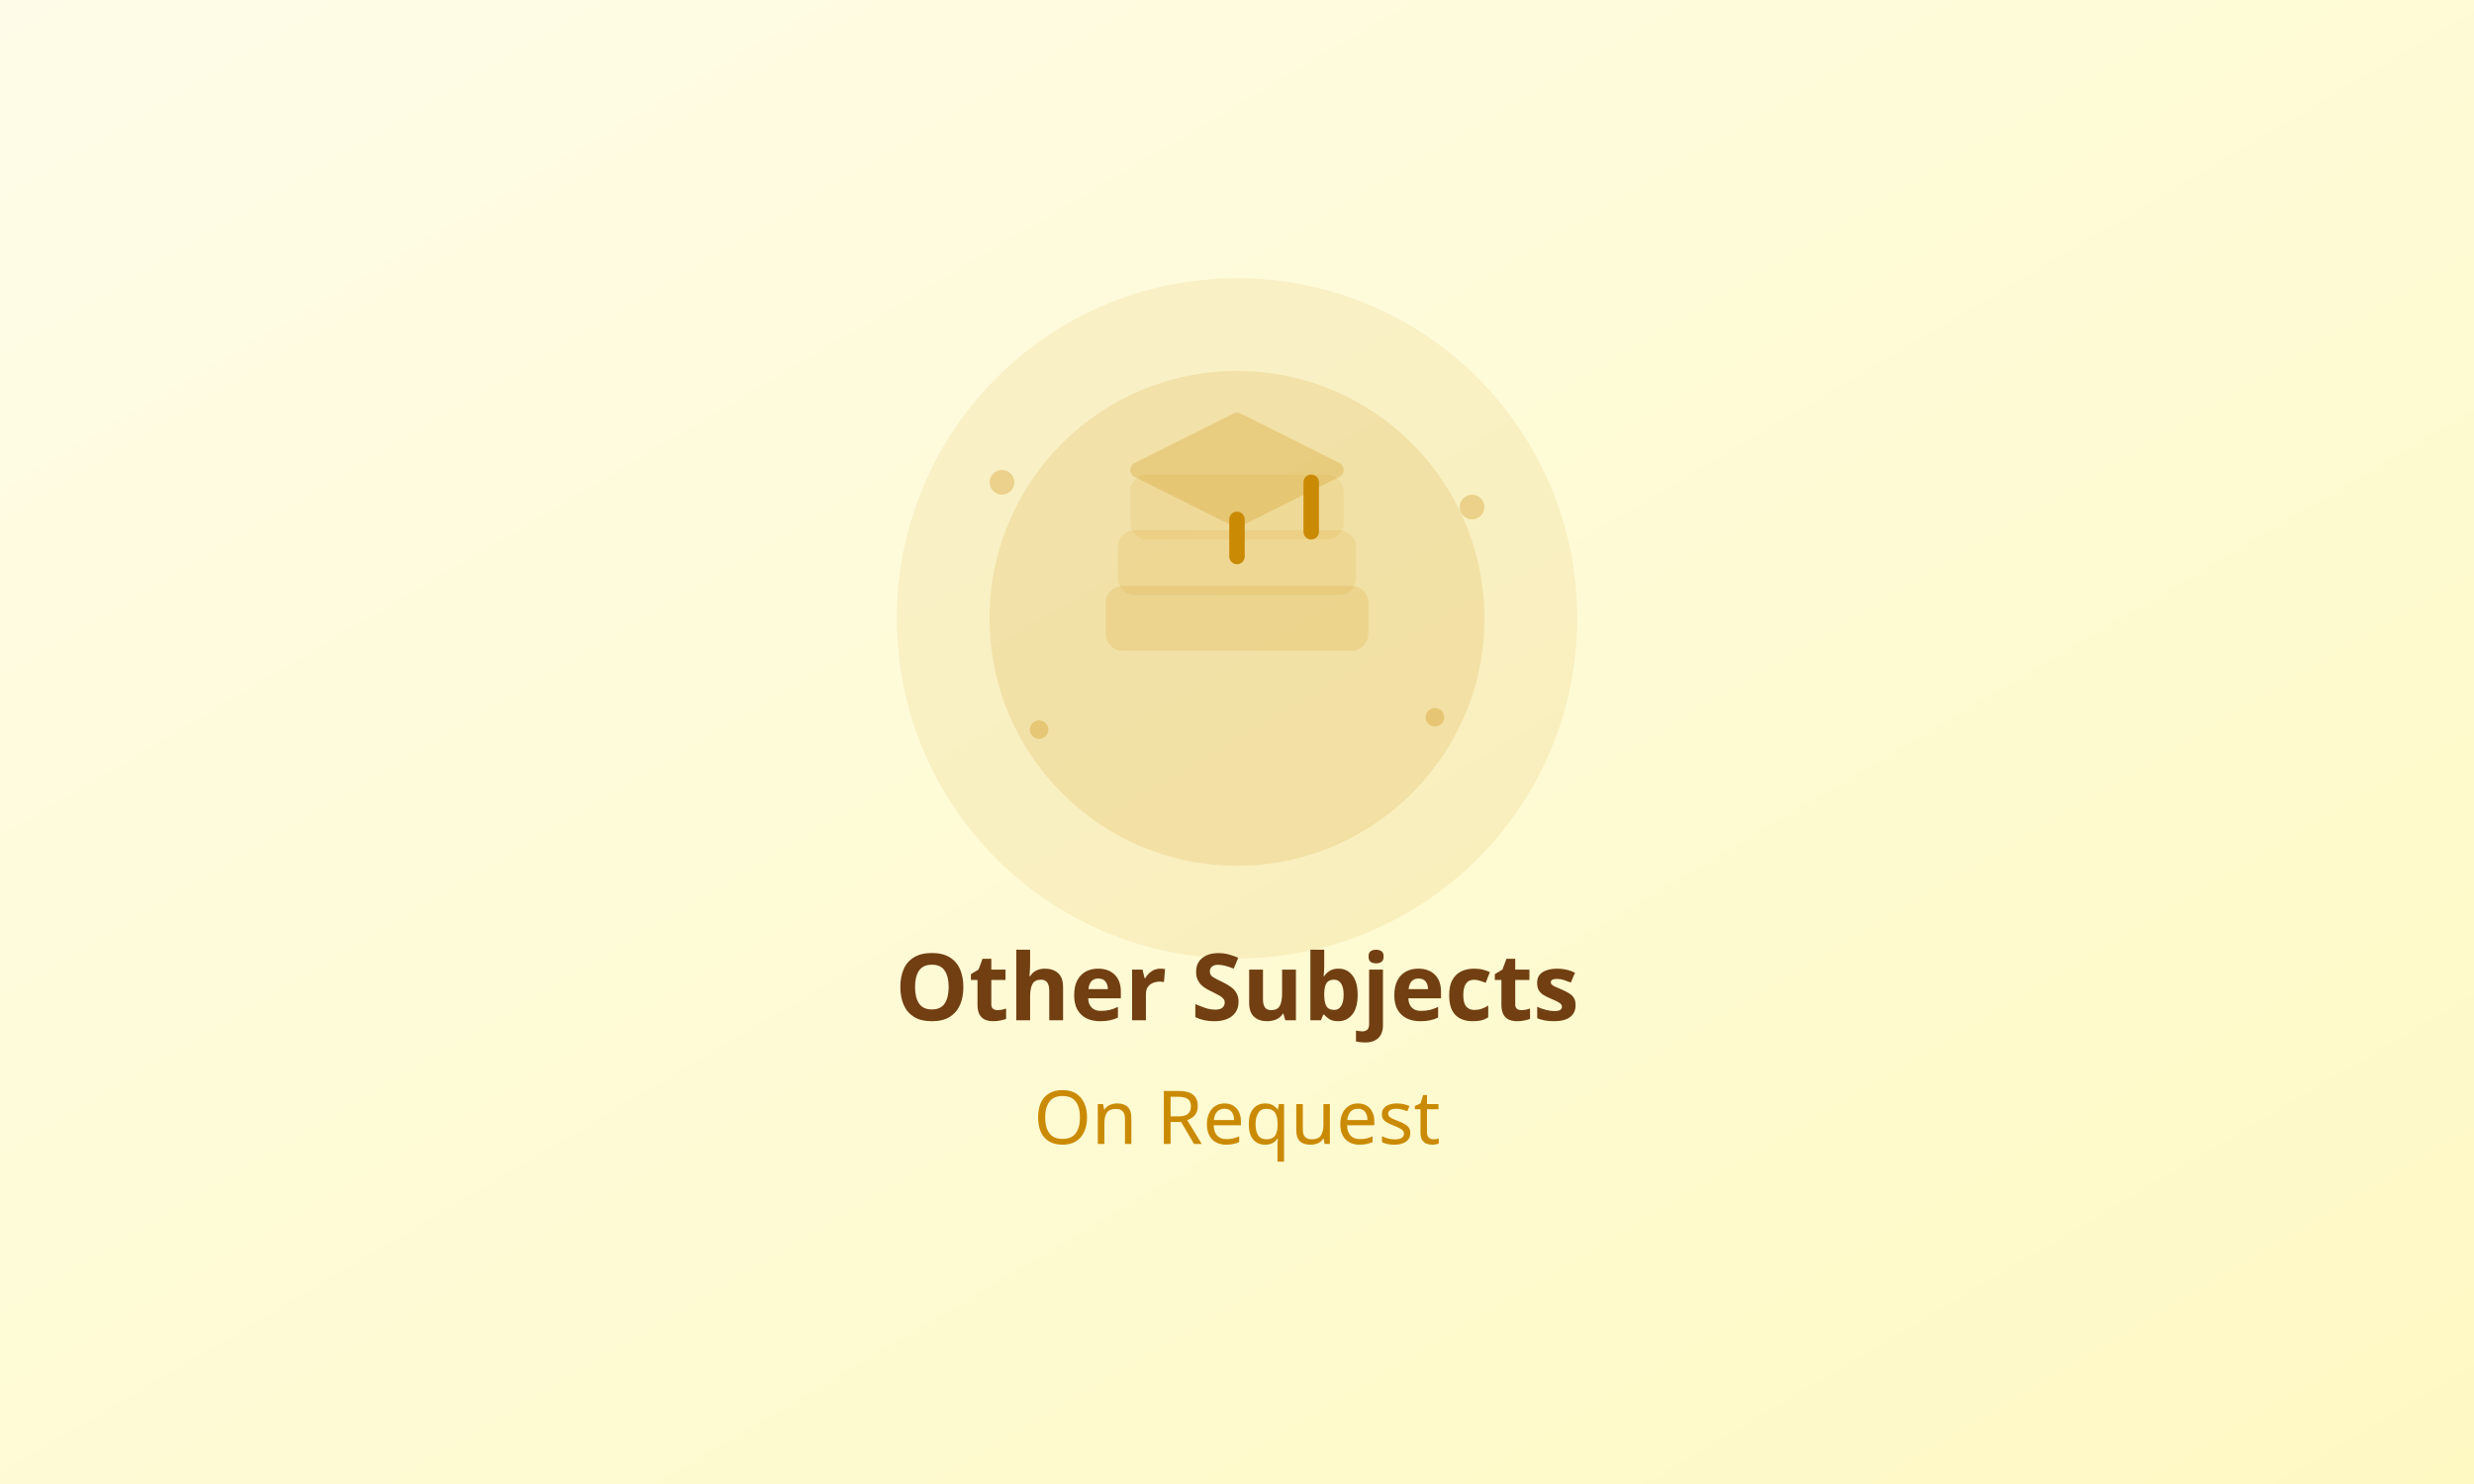
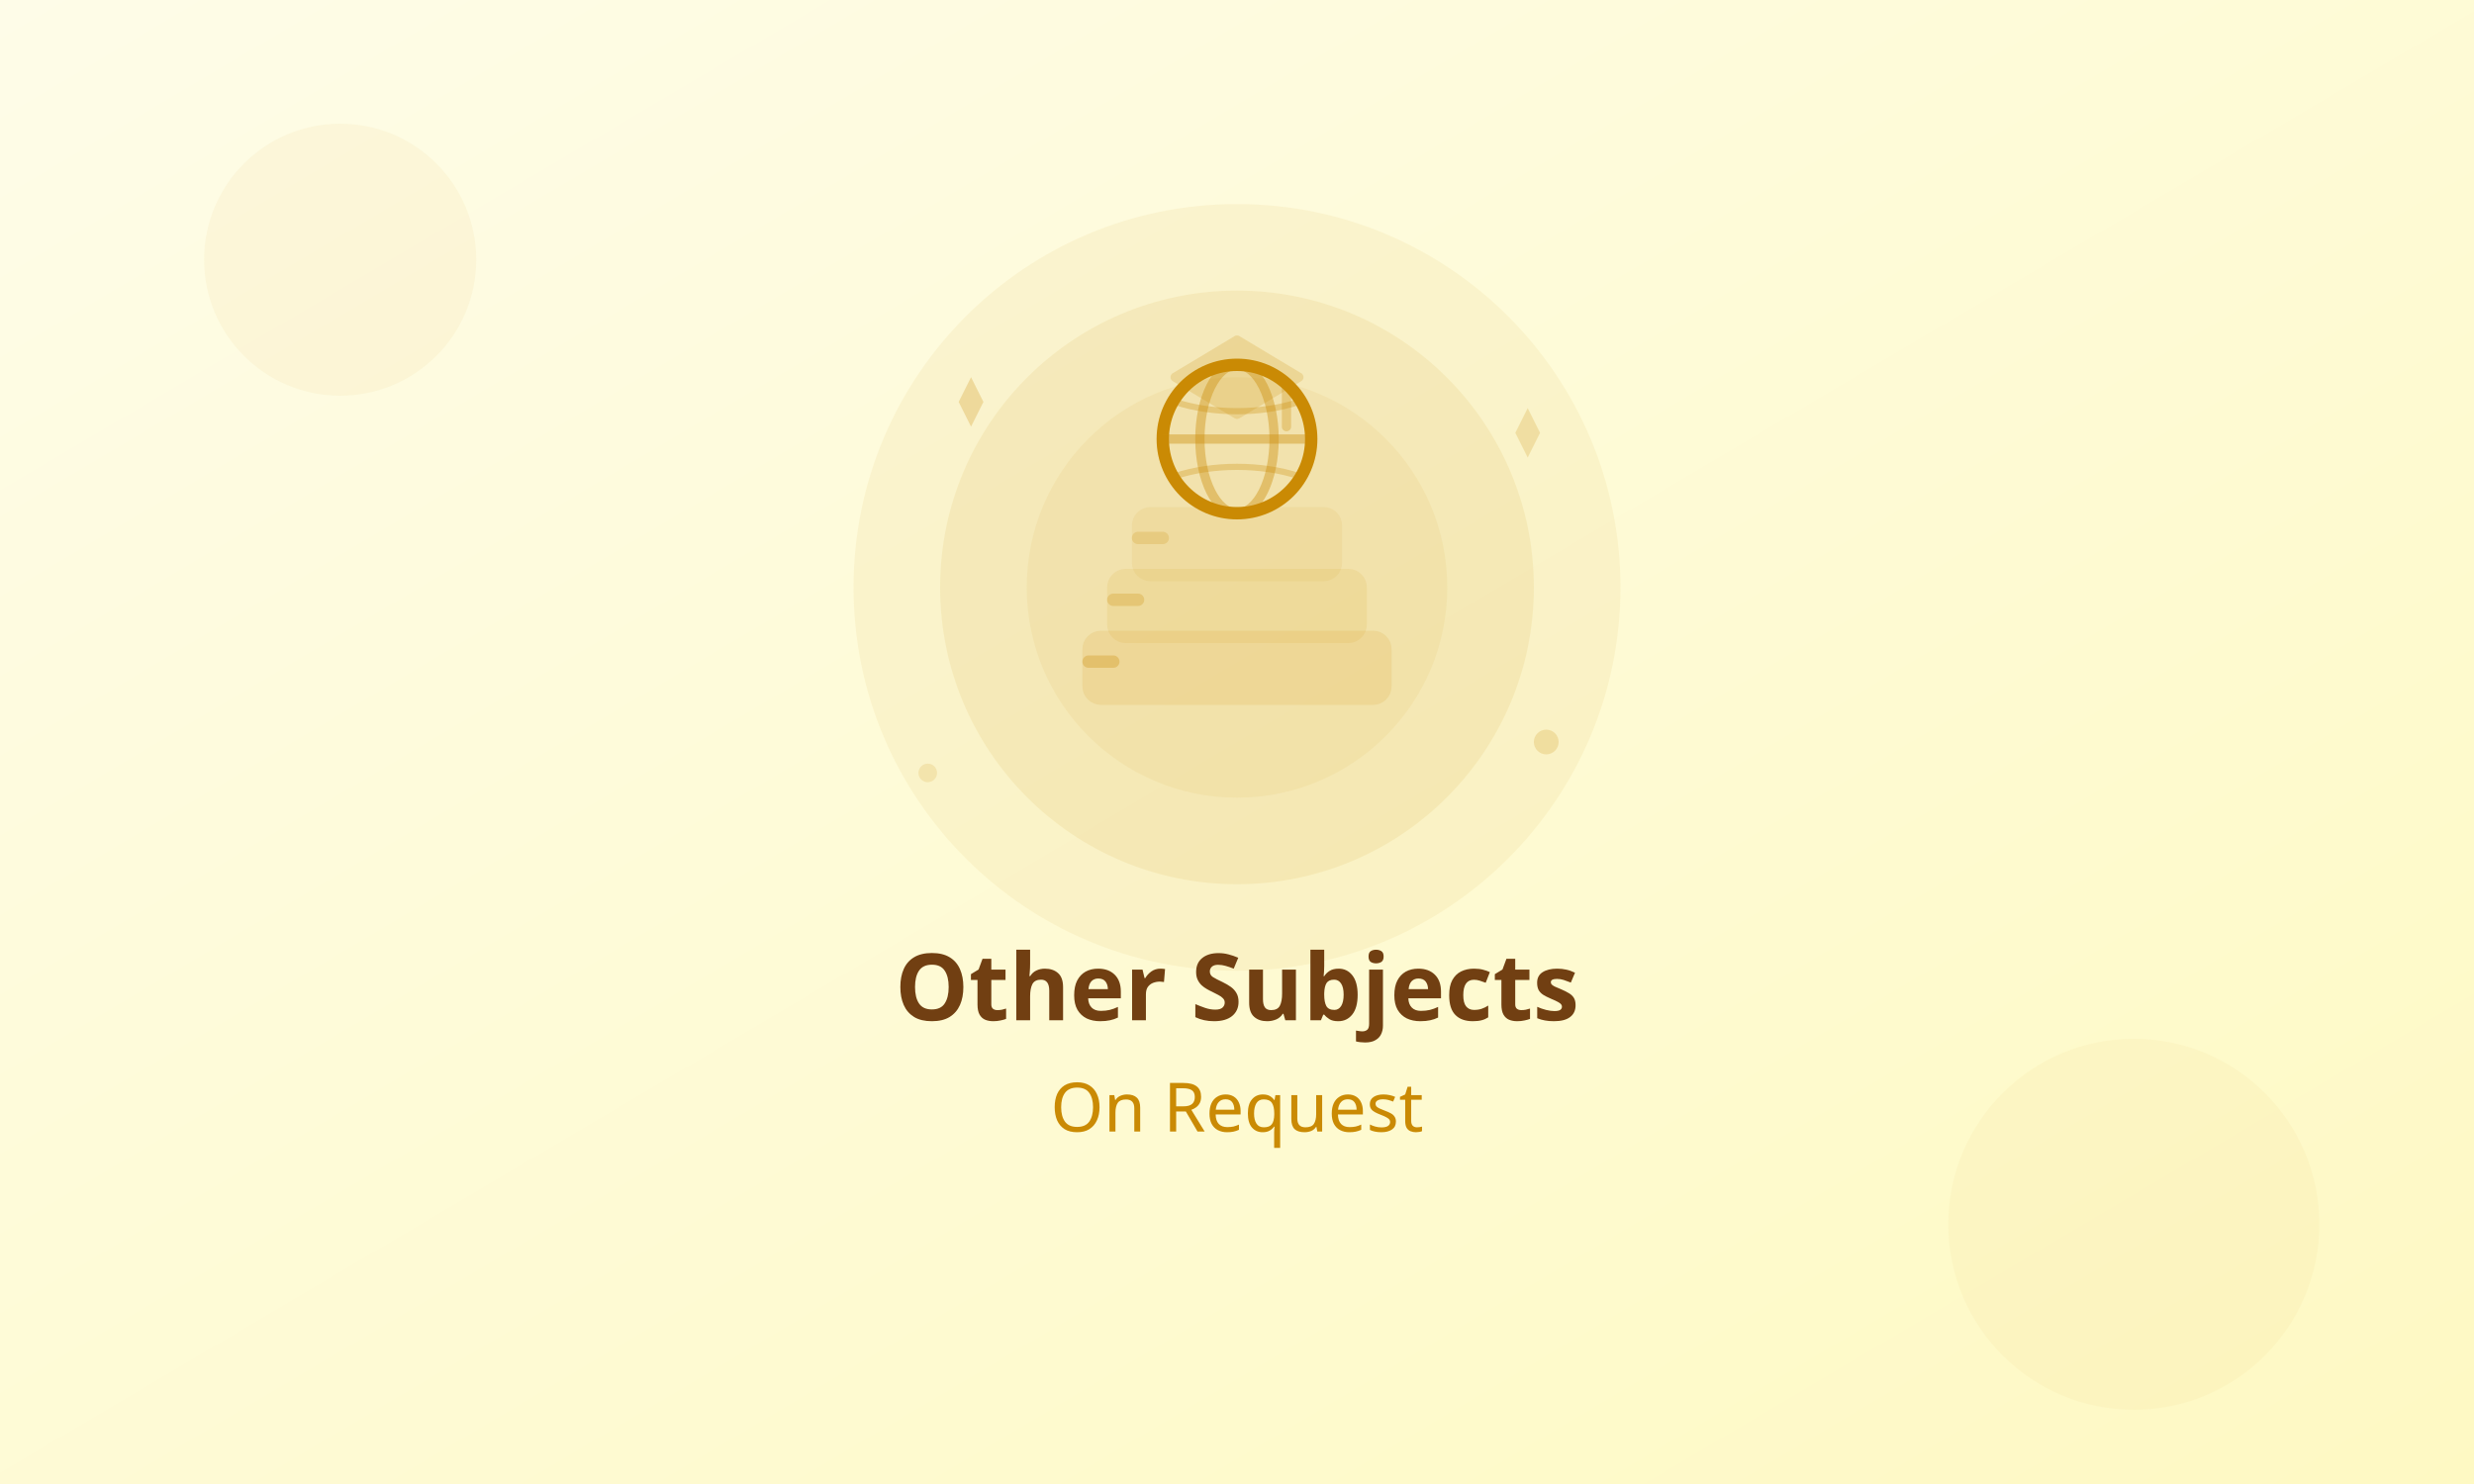
<svg xmlns="http://www.w3.org/2000/svg" viewBox="0 0 400 240">
  <defs>
-     <linearGradient id="bg" x1="0%" y1="0%" x2="100%" y2="100%">
+     <linearGradient id="bgOS" x1="0%" y1="0%" x2="100%" y2="100%">
      <stop offset="0%" style="stop-color:#fefce8" />
      <stop offset="100%" style="stop-color:#fef9c3" />
    </linearGradient>
  </defs>
-   <rect width="400" height="240" fill="url(#bg)" />
-   <circle cx="200" cy="100" r="55" fill="#ca8a04" opacity="0.1" />
-   <circle cx="200" cy="100" r="40" fill="#ca8a04" opacity="0.15" />
-   <g transform="translate(200,92)" fill="none" stroke="#ca8a04" stroke-width="2.5" stroke-linecap="round" stroke-linejoin="round">
-     <rect x="-20" y="4" width="40" height="8" rx="1.5" fill="#ca8a04" opacity="0.15" />
-     <rect x="-18" y="-5" width="36" height="8" rx="1.5" fill="#ca8a04" opacity="0.12" />
-     <rect x="-16" y="-14" width="32" height="8" rx="1.5" fill="#ca8a04" opacity="0.1" />
-     <path d="M0 -24 L-16 -16 L0 -8 L16 -16Z" fill="#ca8a04" opacity="0.25" />
-     <line x1="0" y1="-8" x2="0" y2="-2" />
-     <path d="M12 -14 L12 -6" />
+   <rect width="400" height="240" fill="url(#bgOS)" />
+   <circle cx="55" cy="42" r="22" fill="#ca8a04" opacity="0.05" />
+   <circle cx="345" cy="198" r="30" fill="#ca8a04" opacity="0.04" />
+   <circle cx="200" cy="95" r="62" fill="#ca8a04" opacity="0.07" />
+   <circle cx="200" cy="95" r="48" fill="#ca8a04" opacity="0.09" />
+   <circle cx="200" cy="95" r="34" fill="#ca8a04" opacity="0.07" />
+   <g transform="translate(200,95)" fill="none" stroke="#ca8a04" stroke-linecap="round" stroke-linejoin="round">
+     <rect x="-24" y="8" width="48" height="10" rx="2" stroke-width="2" fill="#ca8a04" opacity="0.12" />
+     <line x1="-24" y1="12" x2="-20" y2="12" stroke-width="2" opacity="0.3" />
+     <rect x="-20" y="-2" width="40" height="10" rx="2" stroke-width="2" fill="#ca8a04" opacity="0.1" />
+     <line x1="-20" y1="2" x2="-16" y2="2" stroke-width="2" opacity="0.25" />
+     <rect x="-16" y="-12" width="32" height="10" rx="2" stroke-width="2" fill="#ca8a04" opacity="0.08" />
+     <line x1="-16" y1="-8" x2="-12" y2="-8" stroke-width="2" opacity="0.2" />
+     <circle cx="0" cy="-24" r="12" stroke-width="2" />
+     <ellipse cx="0" cy="-24" rx="6" ry="12" stroke-width="1.5" opacity="0.4" />
+     <line x1="-12" y1="-24" x2="12" y2="-24" stroke-width="1.5" opacity="0.4" />
+     <path d="M-10 -30 C-4 -28 4 -28 10 -30" stroke-width="1" opacity="0.3" />
+     <path d="M-10 -18 C-4 -20 4 -20 10 -18" stroke-width="1" opacity="0.3" />
+     <path d="M0 -40 L-10 -34 L0 -28 L10 -34Z" fill="#ca8a04" opacity="0.2" stroke-width="1.5" />
+     <line x1="8" y1="-33" x2="8" y2="-26" stroke-width="1.5" opacity="0.3" />
  </g>
-   <g fill="#ca8a04" opacity="0.3">
-     <circle cx="162" cy="78" r="2" />
-     <circle cx="238" cy="82" r="2" />
-     <circle cx="168" cy="118" r="1.5" />
-     <circle cx="232" cy="116" r="1.5" />
+   <g fill="#ca8a04">
+     <path d="M155 65 L157 61 L159 65 L157 69Z" opacity="0.25" />
+     <path d="M245 70 L247 66 L249 70 L247 74Z" opacity="0.2" />
+     <circle cx="150" cy="125" r="1.5" opacity="0.15" />
+     <circle cx="250" cy="120" r="2" opacity="0.2" />
  </g>
  <text x="200" y="165" text-anchor="middle" font-family="system-ui,sans-serif" font-size="15" font-weight="700" fill="#713f12">Other Subjects</text>
-   <text x="200" y="185" text-anchor="middle" font-family="system-ui,sans-serif" font-size="12" fill="#ca8a04">On Request</text>
+   <text x="200" y="183" text-anchor="middle" font-family="system-ui,sans-serif" font-size="11" fill="#ca8a04">On Request</text>
</svg>
